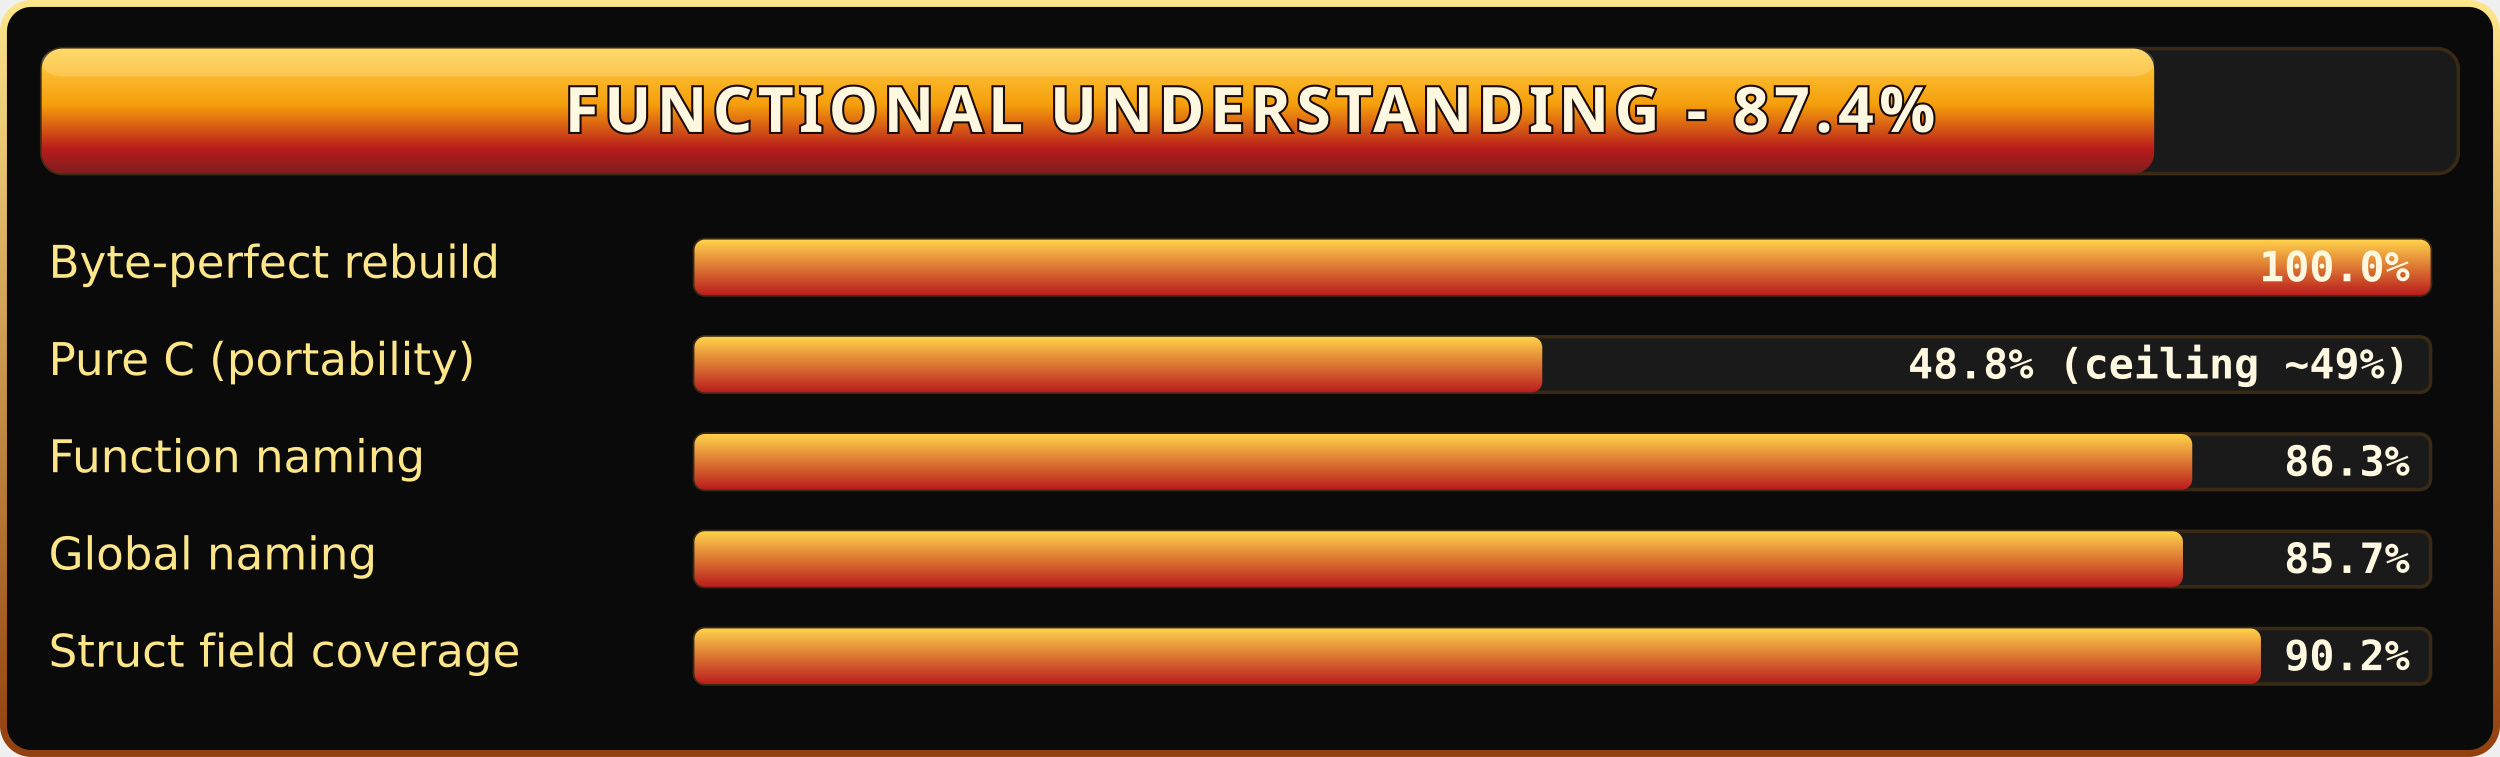
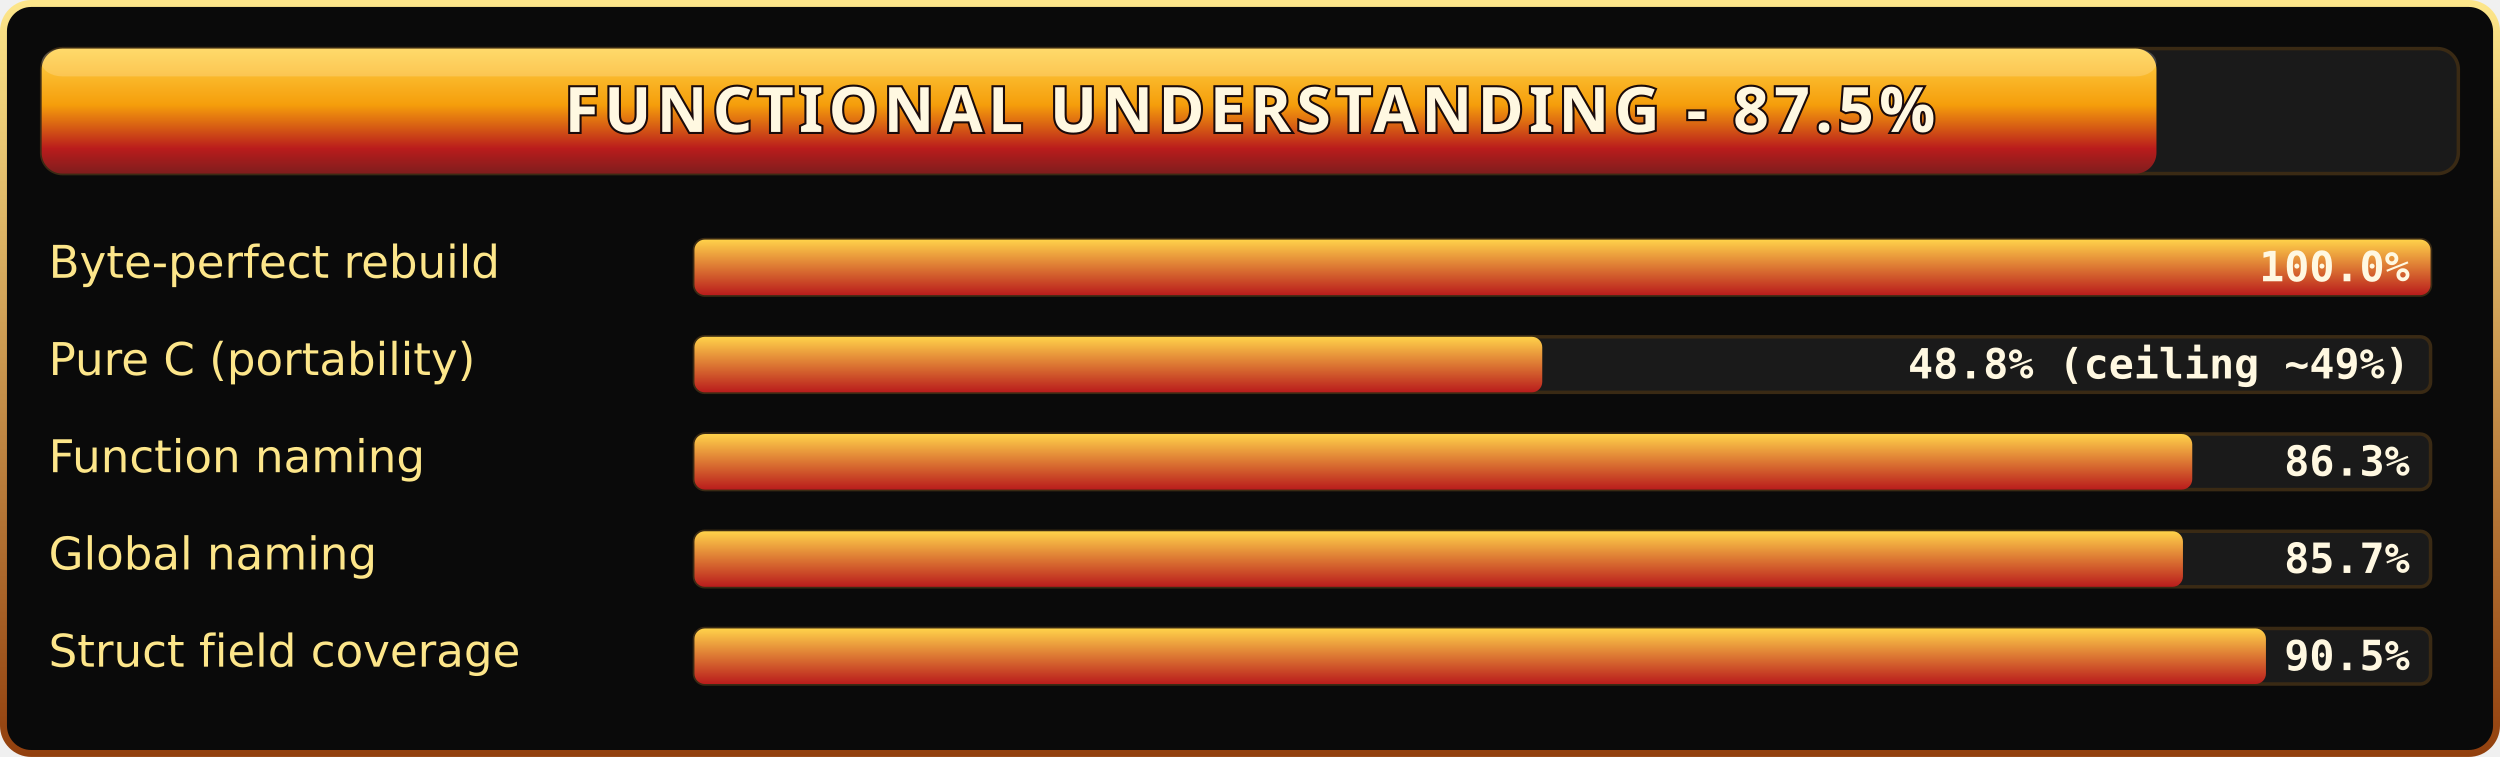
- <svg xmlns="http://www.w3.org/2000/svg" width="720" height="218" viewBox="0 0 720 218" role="img" aria-label="MK4 decomp progress 87.4%">
+ <svg xmlns="http://www.w3.org/2000/svg" width="720" height="218" viewBox="0 0 720 218" role="img" aria-label="MK4 decomp progress 87.5%">
  <defs>
    <linearGradient id="fillGrad" x1="0" y1="0" x2="0" y2="1">
      <stop offset="0%" stop-color="#ffd24a" />
      <stop offset="45%" stop-color="#f59e0b" />
      <stop offset="80%" stop-color="#b91c1c" />
      <stop offset="100%" stop-color="#7f1d1d" />
    </linearGradient>
    <linearGradient id="rowGrad" x1="0" y1="0" x2="0" y2="1">
      <stop offset="0%" stop-color="#ffd24a" />
      <stop offset="100%" stop-color="#b91c1c" />
    </linearGradient>
    <linearGradient id="borderGrad" x1="0" y1="0" x2="0" y2="1">
      <stop offset="0%" stop-color="#fde68a" />
      <stop offset="100%" stop-color="#92400e" />
    </linearGradient>
  </defs>
  <rect x="1" y="1" width="718" height="216" rx="8" ry="8" fill="#0a0a0a" stroke="url(#borderGrad)" stroke-width="2" />
  <rect x="12" y="14" width="696" height="36" rx="6" ry="6" fill="#1a1a1a" stroke="#3a2a14" stroke-width="1" />
-   <rect x="12" y="14" width="608.40" height="36" rx="6" ry="6" fill="url(#fillGrad)" />
-   <rect x="12" y="14" width="608.40" height="8" rx="6" ry="6" fill="#ffffff" opacity="0.18" />
-   <text x="360.0" y="38.0" font-family="Impact, 'Arial Black', sans-serif" font-size="18" font-weight="900" text-anchor="middle" fill="#fff8e1" stroke="#1a0a0a" stroke-width="1.2" paint-order="stroke fill" letter-spacing="1.5">FUNCTIONAL UNDERSTANDING - 87.4%</text>
+   <rect x="12" y="14" width="609.06" height="36" rx="6" ry="6" fill="url(#fillGrad)" />
+   <rect x="12" y="14" width="609.06" height="8" rx="6" ry="6" fill="#ffffff" opacity="0.18" />
+   <text x="360.0" y="38.0" font-family="Impact, 'Arial Black', sans-serif" font-size="18" font-weight="900" text-anchor="middle" fill="#fff8e1" stroke="#1a0a0a" stroke-width="1.2" paint-order="stroke fill" letter-spacing="1.5">FUNCTIONAL UNDERSTANDING - 87.5%</text>
  <text x="14" y="80" font-family="'DejaVu Sans', Verdana, sans-serif" font-size="13" fill="#fde68a">Byte-perfect rebuild</text>
  <rect x="200" y="69" width="500" height="16" rx="3" ry="3" fill="#1a1a1a" stroke="#3a2a14" stroke-width="1" />
  <rect x="200" y="69" width="500.00" height="16" rx="3" ry="3" fill="url(#rowGrad)" />
  <text x="694" y="81" font-family="'DejaVu Sans Mono', monospace" font-size="12" fill="#fff8e1" text-anchor="end" font-weight="bold">100.0%</text>
  <text x="14" y="108" font-family="'DejaVu Sans', Verdana, sans-serif" font-size="13" fill="#fde68a">Pure C (portability)</text>
  <rect x="200" y="97" width="500" height="16" rx="3" ry="3" fill="#1a1a1a" stroke="#3a2a14" stroke-width="1" />
  <rect x="200" y="97" width="244.17" height="16" rx="3" ry="3" fill="url(#rowGrad)" />
  <text x="694" y="109" font-family="'DejaVu Sans Mono', monospace" font-size="12" fill="#fff8e1" text-anchor="end" font-weight="bold">48.8% (ceiling ~49%)</text>
  <text x="14" y="136" font-family="'DejaVu Sans', Verdana, sans-serif" font-size="13" fill="#fde68a">Function naming</text>
  <rect x="200" y="125" width="500" height="16" rx="3" ry="3" fill="#1a1a1a" stroke="#3a2a14" stroke-width="1" />
  <rect x="200" y="125" width="431.37" height="16" rx="3" ry="3" fill="url(#rowGrad)" />
  <text x="694" y="137" font-family="'DejaVu Sans Mono', monospace" font-size="12" fill="#fff8e1" text-anchor="end" font-weight="bold">86.3%</text>
  <text x="14" y="164" font-family="'DejaVu Sans', Verdana, sans-serif" font-size="13" fill="#fde68a">Global naming</text>
  <rect x="200" y="153" width="500" height="16" rx="3" ry="3" fill="#1a1a1a" stroke="#3a2a14" stroke-width="1" />
  <rect x="200" y="153" width="428.69" height="16" rx="3" ry="3" fill="url(#rowGrad)" />
  <text x="694" y="165" font-family="'DejaVu Sans Mono', monospace" font-size="12" fill="#fff8e1" text-anchor="end" font-weight="bold">85.7%</text>
  <text x="14" y="192" font-family="'DejaVu Sans', Verdana, sans-serif" font-size="13" fill="#fde68a">Struct field coverage</text>
  <rect x="200" y="181" width="500" height="16" rx="3" ry="3" fill="#1a1a1a" stroke="#3a2a14" stroke-width="1" />
-   <rect x="200" y="181" width="451.15" height="16" rx="3" ry="3" fill="url(#rowGrad)" />
-   <text x="694" y="193" font-family="'DejaVu Sans Mono', monospace" font-size="12" fill="#fff8e1" text-anchor="end" font-weight="bold">90.2%</text>
+   <rect x="200" y="181" width="452.59" height="16" rx="3" ry="3" fill="url(#rowGrad)" />
+   <text x="694" y="193" font-family="'DejaVu Sans Mono', monospace" font-size="12" fill="#fff8e1" text-anchor="end" font-weight="bold">90.5%</text>
</svg>
